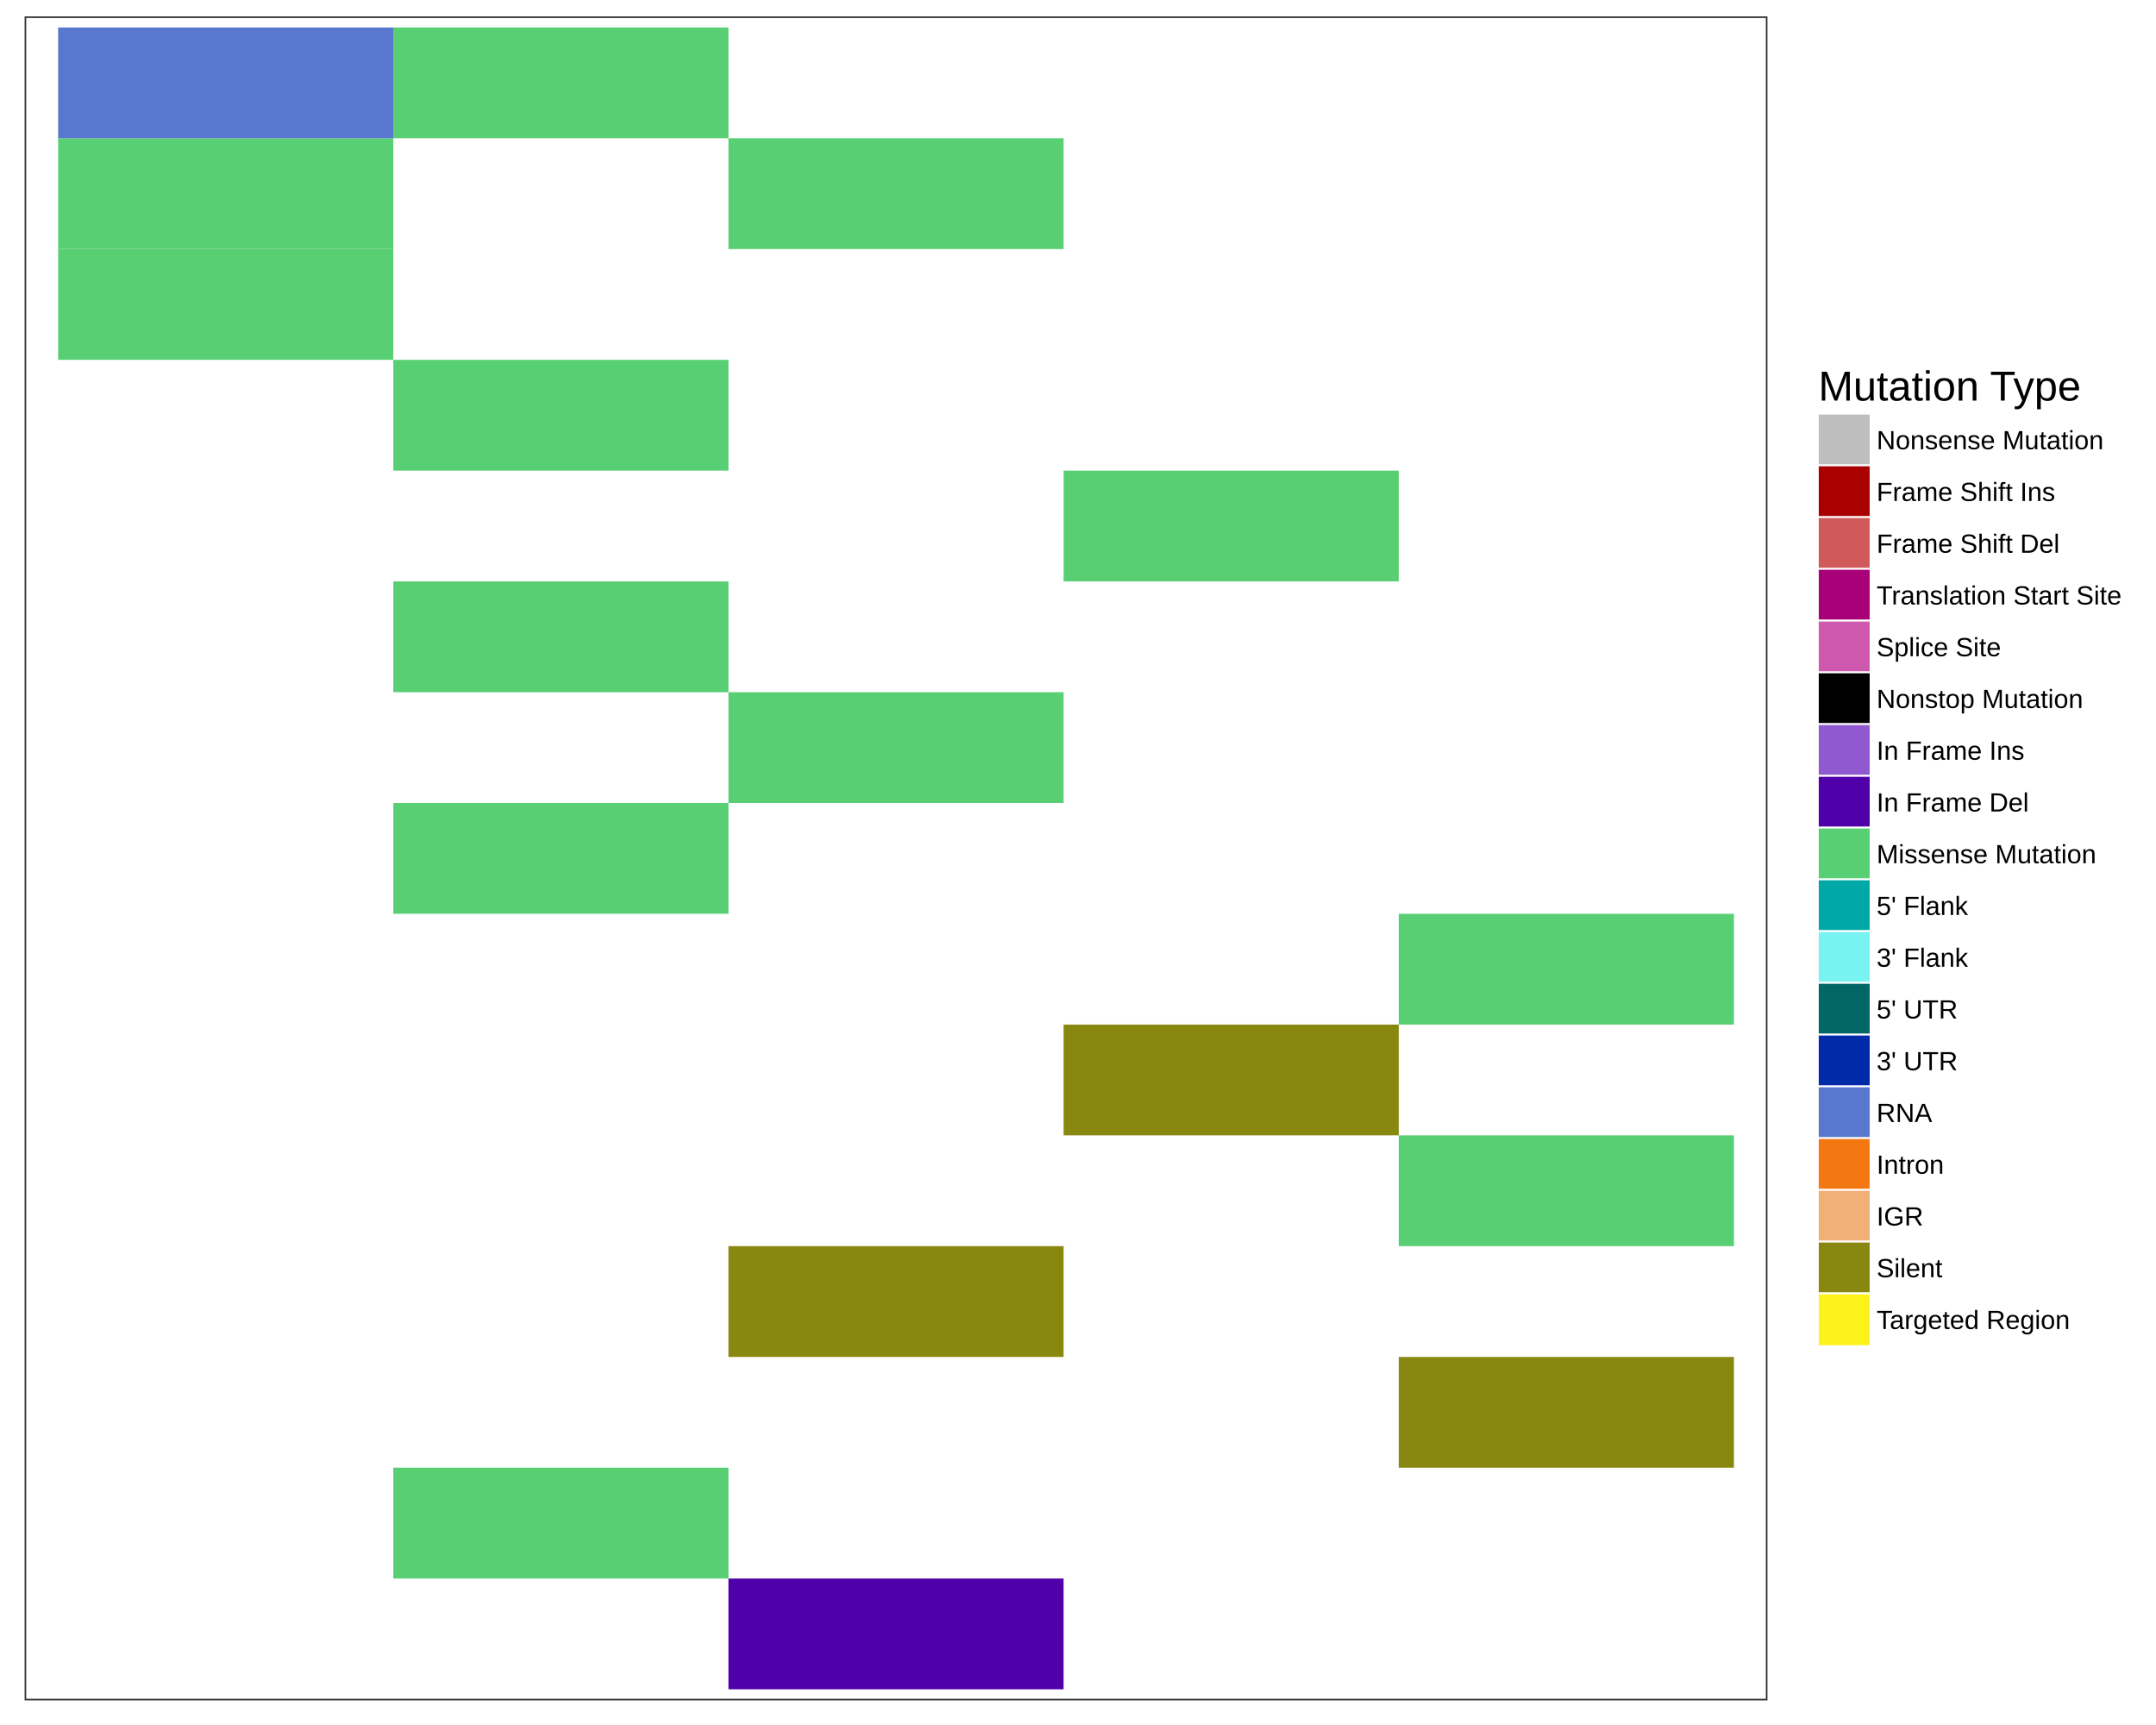
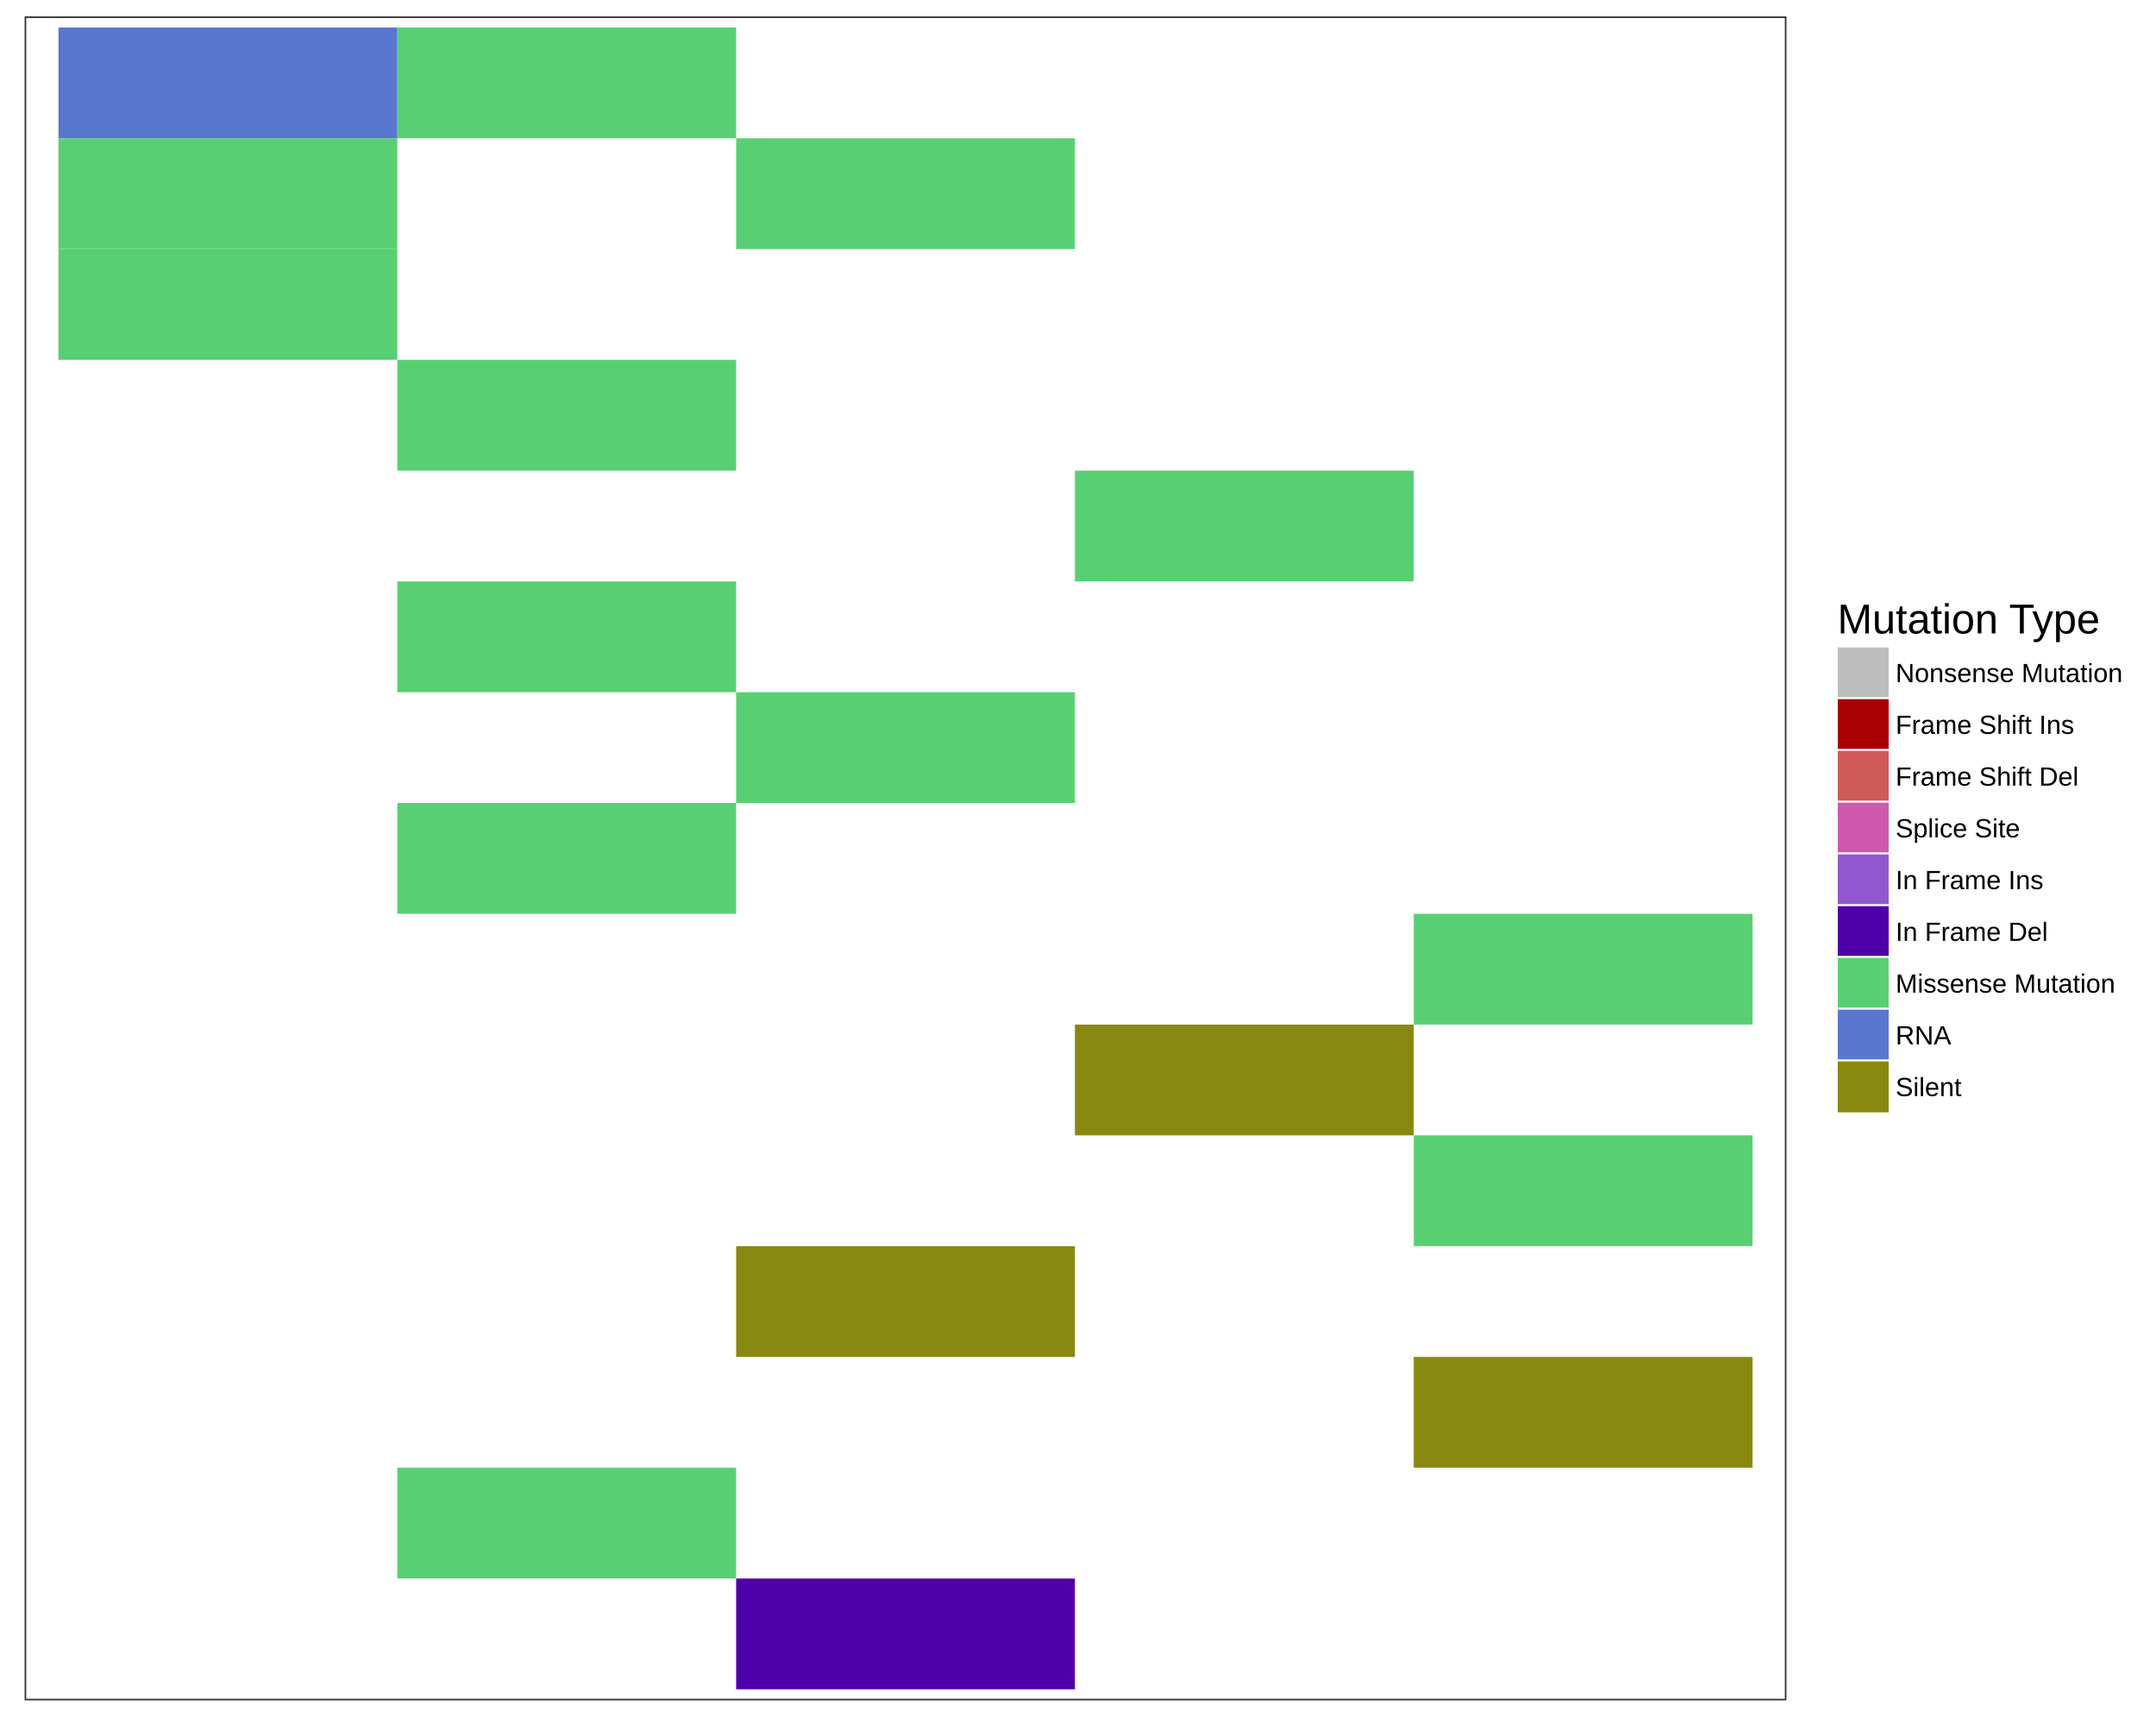
<svg xmlns="http://www.w3.org/2000/svg" viewBox="0 0 720.00 576.00">
  <defs>
    <style type="text/css">
    line, polyline, path, rect, circle {
      fill: none;
      stroke: #000000;
      stroke-linecap: round;
      stroke-linejoin: round;
      stroke-miterlimit: 10.00;
    }
  </style>
  </defs>
  <rect width="100%" height="100%" style="stroke: none; fill: #FFFFFF;" />
  <rect x="0.00" y="0.00" width="720.00" height="576.00" style="stroke-width: 1.07; stroke: #FFFFFF; fill: #FFFFFF;" />
  <defs>
-     <clipPath id="cpOC4yMTkxOHw1OTAuMjM0fDU2Ny43ODF8NS40Nzk0NQ==">
-       <rect x="8.22" y="5.48" width="582.02" height="562.30" />
+     <clipPath id="cpOC4yMTkxOHw1OTYuNTgxfDU2Ny43ODF8NS40Nzk0NQ==">
+       <rect x="8.22" y="5.48" width="588.36" height="562.30" />
    </clipPath>
  </defs>
-   <rect x="8.22" y="5.48" width="582.02" height="562.30" style="stroke-width: 1.07; stroke: #FFFFFF; fill: #FFFFFF;" clip-path="url(#cpOC4yMTkxOHw1OTAuMjM0fDU2Ny43ODF8NS40Nzk0NQ==)" />
-   <rect x="355.19" y="342.12" width="111.93" height="36.99" style="stroke-width: 0.21; stroke: none; stroke-linecap: butt; fill: #888811;" clip-path="url(#cpOC4yMTkxOHw1OTAuMjM0fDU2Ny43ODF8NS40Nzk0NQ==)" />
-   <rect x="355.19" y="157.15" width="111.93" height="36.99" style="stroke-width: 0.21; stroke: none; stroke-linecap: butt; fill: #59CF74;" clip-path="url(#cpOC4yMTkxOHw1OTAuMjM0fDU2Ny43ODF8NS40Nzk0NQ==)" />
-   <rect x="131.34" y="9.18" width="111.93" height="36.99" style="stroke-width: 0.21; stroke: none; stroke-linecap: butt; fill: #59CF74;" clip-path="url(#cpOC4yMTkxOHw1OTAuMjM0fDU2Ny43ODF8NS40Nzk0NQ==)" />
-   <rect x="131.34" y="490.09" width="111.93" height="36.99" style="stroke-width: 0.21; stroke: none; stroke-linecap: butt; fill: #59CF74;" clip-path="url(#cpOC4yMTkxOHw1OTAuMjM0fDU2Ny43ODF8NS40Nzk0NQ==)" />
-   <rect x="131.34" y="268.13" width="111.93" height="36.99" style="stroke-width: 0.21; stroke: none; stroke-linecap: butt; fill: #59CF74;" clip-path="url(#cpOC4yMTkxOHw1OTAuMjM0fDU2Ny43ODF8NS40Nzk0NQ==)" />
-   <rect x="131.34" y="194.15" width="111.93" height="36.99" style="stroke-width: 0.21; stroke: none; stroke-linecap: butt; fill: #59CF74;" clip-path="url(#cpOC4yMTkxOHw1OTAuMjM0fDU2Ny43ODF8NS40Nzk0NQ==)" />
-   <rect x="131.34" y="120.16" width="111.93" height="36.99" style="stroke-width: 0.21; stroke: none; stroke-linecap: butt; fill: #59CF74;" clip-path="url(#cpOC4yMTkxOHw1OTAuMjM0fDU2Ny43ODF8NS40Nzk0NQ==)" />
-   <rect x="467.12" y="453.10" width="111.93" height="36.99" style="stroke-width: 0.21; stroke: none; stroke-linecap: butt; fill: #888811;" clip-path="url(#cpOC4yMTkxOHw1OTAuMjM0fDU2Ny43ODF8NS40Nzk0NQ==)" />
-   <rect x="467.12" y="379.11" width="111.93" height="36.99" style="stroke-width: 0.21; stroke: none; stroke-linecap: butt; fill: #59CF74;" clip-path="url(#cpOC4yMTkxOHw1OTAuMjM0fDU2Ny43ODF8NS40Nzk0NQ==)" />
-   <rect x="467.12" y="305.13" width="111.93" height="36.99" style="stroke-width: 0.21; stroke: none; stroke-linecap: butt; fill: #59CF74;" clip-path="url(#cpOC4yMTkxOHw1OTAuMjM0fDU2Ny43ODF8NS40Nzk0NQ==)" />
-   <rect x="19.41" y="46.17" width="111.93" height="36.99" style="stroke-width: 0.21; stroke: none; stroke-linecap: butt; fill: #59CF74;" clip-path="url(#cpOC4yMTkxOHw1OTAuMjM0fDU2Ny43ODF8NS40Nzk0NQ==)" />
-   <rect x="19.41" y="9.18" width="111.93" height="36.99" style="stroke-width: 0.21; stroke: none; stroke-linecap: butt; fill: #5977CF;" clip-path="url(#cpOC4yMTkxOHw1OTAuMjM0fDU2Ny43ODF8NS40Nzk0NQ==)" />
-   <rect x="19.41" y="83.17" width="111.93" height="36.99" style="stroke-width: 0.21; stroke: none; stroke-linecap: butt; fill: #59CF74;" clip-path="url(#cpOC4yMTkxOHw1OTAuMjM0fDU2Ny43ODF8NS40Nzk0NQ==)" />
-   <rect x="243.26" y="46.17" width="111.93" height="36.99" style="stroke-width: 0.21; stroke: none; stroke-linecap: butt; fill: #59CF74;" clip-path="url(#cpOC4yMTkxOHw1OTAuMjM0fDU2Ny43ODF8NS40Nzk0NQ==)" />
-   <rect x="243.26" y="527.09" width="111.93" height="36.99" style="stroke-width: 0.21; stroke: none; stroke-linecap: butt; fill: #4F00A8;" clip-path="url(#cpOC4yMTkxOHw1OTAuMjM0fDU2Ny43ODF8NS40Nzk0NQ==)" />
-   <rect x="243.26" y="416.11" width="111.93" height="36.99" style="stroke-width: 0.21; stroke: none; stroke-linecap: butt; fill: #888811;" clip-path="url(#cpOC4yMTkxOHw1OTAuMjM0fDU2Ny43ODF8NS40Nzk0NQ==)" />
-   <rect x="243.26" y="231.14" width="111.93" height="36.99" style="stroke-width: 0.21; stroke: none; stroke-linecap: butt; fill: #59CF74;" clip-path="url(#cpOC4yMTkxOHw1OTAuMjM0fDU2Ny43ODF8NS40Nzk0NQ==)" />
-   <rect x="8.22" y="5.48" width="582.02" height="562.30" style="stroke-width: 1.07; stroke: #333333;" clip-path="url(#cpOC4yMTkxOHw1OTAuMjM0fDU2Ny43ODF8NS40Nzk0NQ==)" />
+   <rect x="8.22" y="5.48" width="588.36" height="562.30" style="stroke-width: 1.07; stroke: #FFFFFF; fill: #FFFFFF;" clip-path="url(#cpOC4yMTkxOHw1OTYuNTgxfDU2Ny43ODF8NS40Nzk0NQ==)" />
+   <rect x="358.97" y="342.12" width="113.15" height="36.99" style="stroke-width: 0.21; stroke: none; stroke-linecap: butt; fill: #888811;" clip-path="url(#cpOC4yMTkxOHw1OTYuNTgxfDU2Ny43ODF8NS40Nzk0NQ==)" />
+   <rect x="358.97" y="157.15" width="113.15" height="36.99" style="stroke-width: 0.21; stroke: none; stroke-linecap: butt; fill: #59CF74;" clip-path="url(#cpOC4yMTkxOHw1OTYuNTgxfDU2Ny43ODF8NS40Nzk0NQ==)" />
+   <rect x="132.68" y="9.18" width="113.15" height="36.99" style="stroke-width: 0.21; stroke: none; stroke-linecap: butt; fill: #59CF74;" clip-path="url(#cpOC4yMTkxOHw1OTYuNTgxfDU2Ny43ODF8NS40Nzk0NQ==)" />
+   <rect x="132.68" y="490.09" width="113.15" height="36.99" style="stroke-width: 0.21; stroke: none; stroke-linecap: butt; fill: #59CF74;" clip-path="url(#cpOC4yMTkxOHw1OTYuNTgxfDU2Ny43ODF8NS40Nzk0NQ==)" />
+   <rect x="132.68" y="268.13" width="113.15" height="36.99" style="stroke-width: 0.21; stroke: none; stroke-linecap: butt; fill: #59CF74;" clip-path="url(#cpOC4yMTkxOHw1OTYuNTgxfDU2Ny43ODF8NS40Nzk0NQ==)" />
+   <rect x="132.68" y="194.15" width="113.15" height="36.99" style="stroke-width: 0.21; stroke: none; stroke-linecap: butt; fill: #59CF74;" clip-path="url(#cpOC4yMTkxOHw1OTYuNTgxfDU2Ny43ODF8NS40Nzk0NQ==)" />
+   <rect x="132.68" y="120.16" width="113.15" height="36.99" style="stroke-width: 0.21; stroke: none; stroke-linecap: butt; fill: #59CF74;" clip-path="url(#cpOC4yMTkxOHw1OTYuNTgxfDU2Ny43ODF8NS40Nzk0NQ==)" />
+   <rect x="472.12" y="453.10" width="113.15" height="36.99" style="stroke-width: 0.21; stroke: none; stroke-linecap: butt; fill: #888811;" clip-path="url(#cpOC4yMTkxOHw1OTYuNTgxfDU2Ny43ODF8NS40Nzk0NQ==)" />
+   <rect x="472.12" y="379.11" width="113.15" height="36.99" style="stroke-width: 0.21; stroke: none; stroke-linecap: butt; fill: #59CF74;" clip-path="url(#cpOC4yMTkxOHw1OTYuNTgxfDU2Ny43ODF8NS40Nzk0NQ==)" />
+   <rect x="472.12" y="305.13" width="113.15" height="36.99" style="stroke-width: 0.21; stroke: none; stroke-linecap: butt; fill: #59CF74;" clip-path="url(#cpOC4yMTkxOHw1OTYuNTgxfDU2Ny43ODF8NS40Nzk0NQ==)" />
+   <rect x="19.53" y="46.17" width="113.15" height="36.99" style="stroke-width: 0.21; stroke: none; stroke-linecap: butt; fill: #59CF74;" clip-path="url(#cpOC4yMTkxOHw1OTYuNTgxfDU2Ny43ODF8NS40Nzk0NQ==)" />
+   <rect x="19.53" y="9.18" width="113.15" height="36.99" style="stroke-width: 0.21; stroke: none; stroke-linecap: butt; fill: #5977CF;" clip-path="url(#cpOC4yMTkxOHw1OTYuNTgxfDU2Ny43ODF8NS40Nzk0NQ==)" />
+   <rect x="19.53" y="83.17" width="113.15" height="36.99" style="stroke-width: 0.21; stroke: none; stroke-linecap: butt; fill: #59CF74;" clip-path="url(#cpOC4yMTkxOHw1OTYuNTgxfDU2Ny43ODF8NS40Nzk0NQ==)" />
+   <rect x="245.83" y="46.17" width="113.15" height="36.99" style="stroke-width: 0.21; stroke: none; stroke-linecap: butt; fill: #59CF74;" clip-path="url(#cpOC4yMTkxOHw1OTYuNTgxfDU2Ny43ODF8NS40Nzk0NQ==)" />
+   <rect x="245.83" y="527.09" width="113.15" height="36.99" style="stroke-width: 0.21; stroke: none; stroke-linecap: butt; fill: #4F00A8;" clip-path="url(#cpOC4yMTkxOHw1OTYuNTgxfDU2Ny43ODF8NS40Nzk0NQ==)" />
+   <rect x="245.83" y="416.11" width="113.15" height="36.99" style="stroke-width: 0.21; stroke: none; stroke-linecap: butt; fill: #888811;" clip-path="url(#cpOC4yMTkxOHw1OTYuNTgxfDU2Ny43ODF8NS40Nzk0NQ==)" />
+   <rect x="245.83" y="231.14" width="113.15" height="36.99" style="stroke-width: 0.21; stroke: none; stroke-linecap: butt; fill: #59CF74;" clip-path="url(#cpOC4yMTkxOHw1OTYuNTgxfDU2Ny43ODF8NS40Nzk0NQ==)" />
+   <rect x="8.22" y="5.48" width="588.36" height="562.30" style="stroke-width: 1.07; stroke: #333333;" clip-path="url(#cpOC4yMTkxOHw1OTYuNTgxfDU2Ny43ODF8NS40Nzk0NQ==)" />
  <defs>
    <clipPath id="cpMHw3MjB8NTc2fDA=">
      <rect x="0.00" y="0.00" width="720.00" height="576.00" />
    </clipPath>
  </defs>
-   <rect x="601.57" y="118.27" width="112.95" height="336.72" style="stroke-width: 1.07; stroke: none; fill: #FFFFFF;" clip-path="url(#cpMHw3MjB8NTc2fDA=)" />
+   <rect x="607.92" y="196.03" width="106.60" height="181.20" style="stroke-width: 1.07; stroke: none; fill: #FFFFFF;" clip-path="url(#cpMHw3MjB8NTc2fDA=)" />
  <g clip-path="url(#cpMHw3MjB8NTc2fDA=)">
-     <text x="607.24" y="133.76" style="font-size: 14.00px; font-family: Liberation Sans;" textLength="88.71px" lengthAdjust="spacingAndGlyphs">Mutation Type</text>
+     <text x="613.59" y="211.52" style="font-size: 14.00px; font-family: Liberation Sans;" textLength="88.71px" lengthAdjust="spacingAndGlyphs">Mutation Type</text>
  </g>
-   <rect x="607.24" y="138.28" width="17.28" height="17.28" style="stroke-width: 1.07; stroke: #FFFFFF; fill: #F2F2F2;" clip-path="url(#cpMHw3MjB8NTc2fDA=)" />
-   <rect x="607.38" y="138.42" width="17.00" height="17.00" style="stroke-width: 0.21; stroke: none; stroke-linejoin: miter; fill: #BEBEBE;" clip-path="url(#cpMHw3MjB8NTc2fDA=)" />
-   <rect x="607.24" y="155.56" width="17.28" height="17.28" style="stroke-width: 1.07; stroke: #FFFFFF; fill: #F2F2F2;" clip-path="url(#cpMHw3MjB8NTc2fDA=)" />
-   <rect x="607.38" y="155.70" width="17.00" height="17.00" style="stroke-width: 0.21; stroke: none; stroke-linejoin: miter; fill: #A80100;" clip-path="url(#cpMHw3MjB8NTc2fDA=)" />
-   <rect x="607.24" y="172.84" width="17.28" height="17.28" style="stroke-width: 1.07; stroke: #FFFFFF; fill: #F2F2F2;" clip-path="url(#cpMHw3MjB8NTc2fDA=)" />
-   <rect x="607.38" y="172.98" width="17.00" height="17.00" style="stroke-width: 0.21; stroke: none; stroke-linejoin: miter; fill: #CF5A59;" clip-path="url(#cpMHw3MjB8NTc2fDA=)" />
-   <rect x="607.24" y="190.12" width="17.28" height="17.28" style="stroke-width: 1.07; stroke: #FFFFFF; fill: #F2F2F2;" clip-path="url(#cpMHw3MjB8NTc2fDA=)" />
-   <rect x="607.38" y="190.26" width="17.00" height="17.00" style="stroke-width: 0.21; stroke: none; stroke-linejoin: miter; fill: #A80079;" clip-path="url(#cpMHw3MjB8NTc2fDA=)" />
-   <rect x="607.24" y="207.40" width="17.28" height="17.28" style="stroke-width: 1.07; stroke: #FFFFFF; fill: #F2F2F2;" clip-path="url(#cpMHw3MjB8NTc2fDA=)" />
-   <rect x="607.38" y="207.54" width="17.00" height="17.00" style="stroke-width: 0.21; stroke: none; stroke-linejoin: miter; fill: #CF59AE;" clip-path="url(#cpMHw3MjB8NTc2fDA=)" />
-   <rect x="607.24" y="224.68" width="17.28" height="17.28" style="stroke-width: 1.07; stroke: #FFFFFF; fill: #F2F2F2;" clip-path="url(#cpMHw3MjB8NTc2fDA=)" />
-   <rect x="607.38" y="224.82" width="17.00" height="17.00" style="stroke-width: 0.21; stroke: none; stroke-linejoin: miter; fill: #000000;" clip-path="url(#cpMHw3MjB8NTc2fDA=)" />
-   <rect x="607.24" y="241.96" width="17.28" height="17.28" style="stroke-width: 1.07; stroke: #FFFFFF; fill: #F2F2F2;" clip-path="url(#cpMHw3MjB8NTc2fDA=)" />
-   <rect x="607.38" y="242.10" width="17.00" height="17.00" style="stroke-width: 0.21; stroke: none; stroke-linejoin: miter; fill: #9159CF;" clip-path="url(#cpMHw3MjB8NTc2fDA=)" />
-   <rect x="607.24" y="259.24" width="17.28" height="17.28" style="stroke-width: 1.07; stroke: #FFFFFF; fill: #F2F2F2;" clip-path="url(#cpMHw3MjB8NTc2fDA=)" />
-   <rect x="607.38" y="259.38" width="17.00" height="17.00" style="stroke-width: 0.21; stroke: none; stroke-linejoin: miter; fill: #4F00A8;" clip-path="url(#cpMHw3MjB8NTc2fDA=)" />
-   <rect x="607.24" y="276.52" width="17.28" height="17.28" style="stroke-width: 1.07; stroke: #FFFFFF; fill: #F2F2F2;" clip-path="url(#cpMHw3MjB8NTc2fDA=)" />
-   <rect x="607.38" y="276.66" width="17.00" height="17.00" style="stroke-width: 0.21; stroke: none; stroke-linejoin: miter; fill: #59CF74;" clip-path="url(#cpMHw3MjB8NTc2fDA=)" />
-   <rect x="607.24" y="293.80" width="17.28" height="17.28" style="stroke-width: 1.07; stroke: #FFFFFF; fill: #F2F2F2;" clip-path="url(#cpMHw3MjB8NTc2fDA=)" />
-   <rect x="607.38" y="293.94" width="17.00" height="17.00" style="stroke-width: 0.21; stroke: none; stroke-linejoin: miter; fill: #00A8A8;" clip-path="url(#cpMHw3MjB8NTc2fDA=)" />
-   <rect x="607.24" y="311.08" width="17.28" height="17.28" style="stroke-width: 1.07; stroke: #FFFFFF; fill: #F2F2F2;" clip-path="url(#cpMHw3MjB8NTc2fDA=)" />
-   <rect x="607.38" y="311.22" width="17.00" height="17.00" style="stroke-width: 0.21; stroke: none; stroke-linejoin: miter; fill: #79F2F2;" clip-path="url(#cpMHw3MjB8NTc2fDA=)" />
-   <rect x="607.24" y="328.36" width="17.28" height="17.28" style="stroke-width: 1.07; stroke: #FFFFFF; fill: #F2F2F2;" clip-path="url(#cpMHw3MjB8NTc2fDA=)" />
-   <rect x="607.38" y="328.50" width="17.00" height="17.00" style="stroke-width: 0.21; stroke: none; stroke-linejoin: miter; fill: #006666;" clip-path="url(#cpMHw3MjB8NTc2fDA=)" />
-   <rect x="607.24" y="345.64" width="17.28" height="17.28" style="stroke-width: 1.07; stroke: #FFFFFF; fill: #F2F2F2;" clip-path="url(#cpMHw3MjB8NTc2fDA=)" />
-   <rect x="607.38" y="345.78" width="17.00" height="17.00" style="stroke-width: 0.21; stroke: none; stroke-linejoin: miter; fill: #002AA8;" clip-path="url(#cpMHw3MjB8NTc2fDA=)" />
-   <rect x="607.24" y="362.92" width="17.28" height="17.28" style="stroke-width: 1.07; stroke: #FFFFFF; fill: #F2F2F2;" clip-path="url(#cpMHw3MjB8NTc2fDA=)" />
-   <rect x="607.38" y="363.06" width="17.00" height="17.00" style="stroke-width: 0.21; stroke: none; stroke-linejoin: miter; fill: #5977CF;" clip-path="url(#cpMHw3MjB8NTc2fDA=)" />
-   <rect x="607.24" y="380.20" width="17.28" height="17.28" style="stroke-width: 1.07; stroke: #FFFFFF; fill: #F2F2F2;" clip-path="url(#cpMHw3MjB8NTc2fDA=)" />
-   <rect x="607.38" y="380.34" width="17.00" height="17.00" style="stroke-width: 0.21; stroke: none; stroke-linejoin: miter; fill: #F37812;" clip-path="url(#cpMHw3MjB8NTc2fDA=)" />
-   <rect x="607.24" y="397.48" width="17.28" height="17.28" style="stroke-width: 1.07; stroke: #FFFFFF; fill: #F2F2F2;" clip-path="url(#cpMHw3MjB8NTc2fDA=)" />
-   <rect x="607.38" y="397.62" width="17.00" height="17.00" style="stroke-width: 0.21; stroke: none; stroke-linejoin: miter; fill: #F2B079;" clip-path="url(#cpMHw3MjB8NTc2fDA=)" />
-   <rect x="607.24" y="414.76" width="17.28" height="17.28" style="stroke-width: 1.07; stroke: #FFFFFF; fill: #F2F2F2;" clip-path="url(#cpMHw3MjB8NTc2fDA=)" />
-   <rect x="607.38" y="414.90" width="17.00" height="17.00" style="stroke-width: 0.21; stroke: none; stroke-linejoin: miter; fill: #888811;" clip-path="url(#cpMHw3MjB8NTc2fDA=)" />
-   <rect x="607.24" y="432.04" width="17.28" height="17.28" style="stroke-width: 1.07; stroke: #FFFFFF; fill: #F2F2F2;" clip-path="url(#cpMHw3MjB8NTc2fDA=)" />
-   <rect x="607.38" y="432.18" width="17.00" height="17.00" style="stroke-width: 0.21; stroke: none; stroke-linejoin: miter; fill: #FDF31C;" clip-path="url(#cpMHw3MjB8NTc2fDA=)" />
+   <rect x="613.59" y="216.04" width="17.28" height="17.28" style="stroke-width: 1.07; stroke: #FFFFFF; fill: #F2F2F2;" clip-path="url(#cpMHw3MjB8NTc2fDA=)" />
+   <rect x="613.73" y="216.18" width="17.00" height="17.00" style="stroke-width: 0.21; stroke: none; stroke-linejoin: miter; fill: #BEBEBE;" clip-path="url(#cpMHw3MjB8NTc2fDA=)" />
+   <rect x="613.59" y="233.32" width="17.28" height="17.28" style="stroke-width: 1.07; stroke: #FFFFFF; fill: #F2F2F2;" clip-path="url(#cpMHw3MjB8NTc2fDA=)" />
+   <rect x="613.73" y="233.46" width="17.00" height="17.00" style="stroke-width: 0.21; stroke: none; stroke-linejoin: miter; fill: #A80100;" clip-path="url(#cpMHw3MjB8NTc2fDA=)" />
+   <rect x="613.59" y="250.60" width="17.28" height="17.28" style="stroke-width: 1.07; stroke: #FFFFFF; fill: #F2F2F2;" clip-path="url(#cpMHw3MjB8NTc2fDA=)" />
+   <rect x="613.73" y="250.74" width="17.00" height="17.00" style="stroke-width: 0.21; stroke: none; stroke-linejoin: miter; fill: #CF5A59;" clip-path="url(#cpMHw3MjB8NTc2fDA=)" />
+   <rect x="613.59" y="267.88" width="17.28" height="17.28" style="stroke-width: 1.07; stroke: #FFFFFF; fill: #F2F2F2;" clip-path="url(#cpMHw3MjB8NTc2fDA=)" />
+   <rect x="613.73" y="268.02" width="17.00" height="17.00" style="stroke-width: 0.21; stroke: none; stroke-linejoin: miter; fill: #CF59AE;" clip-path="url(#cpMHw3MjB8NTc2fDA=)" />
+   <rect x="613.59" y="285.16" width="17.28" height="17.28" style="stroke-width: 1.07; stroke: #FFFFFF; fill: #F2F2F2;" clip-path="url(#cpMHw3MjB8NTc2fDA=)" />
+   <rect x="613.73" y="285.30" width="17.00" height="17.00" style="stroke-width: 0.21; stroke: none; stroke-linejoin: miter; fill: #9159CF;" clip-path="url(#cpMHw3MjB8NTc2fDA=)" />
+   <rect x="613.59" y="302.44" width="17.28" height="17.28" style="stroke-width: 1.07; stroke: #FFFFFF; fill: #F2F2F2;" clip-path="url(#cpMHw3MjB8NTc2fDA=)" />
+   <rect x="613.73" y="302.58" width="17.00" height="17.00" style="stroke-width: 0.21; stroke: none; stroke-linejoin: miter; fill: #4F00A8;" clip-path="url(#cpMHw3MjB8NTc2fDA=)" />
+   <rect x="613.59" y="319.72" width="17.28" height="17.28" style="stroke-width: 1.07; stroke: #FFFFFF; fill: #F2F2F2;" clip-path="url(#cpMHw3MjB8NTc2fDA=)" />
+   <rect x="613.73" y="319.86" width="17.00" height="17.00" style="stroke-width: 0.21; stroke: none; stroke-linejoin: miter; fill: #59CF74;" clip-path="url(#cpMHw3MjB8NTc2fDA=)" />
+   <rect x="613.59" y="337.00" width="17.28" height="17.28" style="stroke-width: 1.07; stroke: #FFFFFF; fill: #F2F2F2;" clip-path="url(#cpMHw3MjB8NTc2fDA=)" />
+   <rect x="613.73" y="337.14" width="17.00" height="17.00" style="stroke-width: 0.21; stroke: none; stroke-linejoin: miter; fill: #5977CF;" clip-path="url(#cpMHw3MjB8NTc2fDA=)" />
+   <rect x="613.59" y="354.28" width="17.28" height="17.28" style="stroke-width: 1.07; stroke: #FFFFFF; fill: #F2F2F2;" clip-path="url(#cpMHw3MjB8NTc2fDA=)" />
+   <rect x="613.73" y="354.42" width="17.00" height="17.00" style="stroke-width: 0.21; stroke: none; stroke-linejoin: miter; fill: #888811;" clip-path="url(#cpMHw3MjB8NTc2fDA=)" />
  <g clip-path="url(#cpMHw3MjB8NTc2fDA=)">
-     <text x="626.68" y="150.01" style="font-size: 8.80px; font-family: Liberation Sans;" textLength="77.55px" lengthAdjust="spacingAndGlyphs">Nonsense Mutation</text>
+     <text x="633.03" y="227.77" style="font-size: 8.80px; font-family: Liberation Sans;" textLength="77.55px" lengthAdjust="spacingAndGlyphs">Nonsense Mutation</text>
  </g>
  <g clip-path="url(#cpMHw3MjB8NTc2fDA=)">
-     <text x="626.68" y="167.29" style="font-size: 8.80px; font-family: Liberation Sans;" textLength="61.02px" lengthAdjust="spacingAndGlyphs">Frame Shift Ins</text>
+     <text x="633.03" y="245.05" style="font-size: 8.80px; font-family: Liberation Sans;" textLength="61.02px" lengthAdjust="spacingAndGlyphs">Frame Shift Ins</text>
  </g>
  <g clip-path="url(#cpMHw3MjB8NTc2fDA=)">
-     <text x="626.68" y="184.57" style="font-size: 8.80px; font-family: Liberation Sans;" textLength="62.52px" lengthAdjust="spacingAndGlyphs">Frame Shift Del</text>
+     <text x="633.03" y="262.33" style="font-size: 8.80px; font-family: Liberation Sans;" textLength="62.52px" lengthAdjust="spacingAndGlyphs">Frame Shift Del</text>
  </g>
  <g clip-path="url(#cpMHw3MjB8NTc2fDA=)">
-     <text x="626.68" y="201.85" style="font-size: 8.80px; font-family: Liberation Sans;" textLength="84.04px" lengthAdjust="spacingAndGlyphs">Translation Start Site</text>
+     <text x="633.03" y="279.61" style="font-size: 8.80px; font-family: Liberation Sans;" textLength="42.52px" lengthAdjust="spacingAndGlyphs">Splice Site</text>
  </g>
  <g clip-path="url(#cpMHw3MjB8NTc2fDA=)">
-     <text x="626.68" y="219.13" style="font-size: 8.80px; font-family: Liberation Sans;" textLength="42.52px" lengthAdjust="spacingAndGlyphs">Splice Site</text>
+     <text x="633.03" y="296.89" style="font-size: 8.80px; font-family: Liberation Sans;" textLength="50.52px" lengthAdjust="spacingAndGlyphs">In Frame Ins</text>
  </g>
  <g clip-path="url(#cpMHw3MjB8NTc2fDA=)">
-     <text x="626.68" y="236.41" style="font-size: 8.80px; font-family: Liberation Sans;" textLength="70.54px" lengthAdjust="spacingAndGlyphs">Nonstop Mutation</text>
+     <text x="633.03" y="314.17" style="font-size: 8.80px; font-family: Liberation Sans;" textLength="52.01px" lengthAdjust="spacingAndGlyphs">In Frame Del</text>
  </g>
  <g clip-path="url(#cpMHw3MjB8NTc2fDA=)">
-     <text x="626.68" y="253.69" style="font-size: 8.80px; font-family: Liberation Sans;" textLength="50.52px" lengthAdjust="spacingAndGlyphs">In Frame Ins</text>
+     <text x="633.03" y="331.45" style="font-size: 8.80px; font-family: Liberation Sans;" textLength="75.03px" lengthAdjust="spacingAndGlyphs">Missense Mutation</text>
  </g>
  <g clip-path="url(#cpMHw3MjB8NTc2fDA=)">
-     <text x="626.68" y="270.97" style="font-size: 8.80px; font-family: Liberation Sans;" textLength="52.01px" lengthAdjust="spacingAndGlyphs">In Frame Del</text>
+     <text x="633.03" y="348.73" style="font-size: 8.80px; font-family: Liberation Sans;" textLength="19.00px" lengthAdjust="spacingAndGlyphs">RNA</text>
  </g>
  <g clip-path="url(#cpMHw3MjB8NTc2fDA=)">
-     <text x="626.68" y="288.25" style="font-size: 8.80px; font-family: Liberation Sans;" textLength="75.03px" lengthAdjust="spacingAndGlyphs">Missense Mutation</text>
-   </g>
-   <g clip-path="url(#cpMHw3MjB8NTc2fDA=)">
-     <text x="626.68" y="305.53" style="font-size: 8.80px; font-family: Liberation Sans;" textLength="31.23px" lengthAdjust="spacingAndGlyphs">5' Flank</text>
-   </g>
-   <g clip-path="url(#cpMHw3MjB8NTc2fDA=)">
-     <text x="626.68" y="322.81" style="font-size: 8.80px; font-family: Liberation Sans;" textLength="31.23px" lengthAdjust="spacingAndGlyphs">3' Flank</text>
-   </g>
-   <g clip-path="url(#cpMHw3MjB8NTc2fDA=)">
-     <text x="626.68" y="340.09" style="font-size: 8.80px; font-family: Liberation Sans;" textLength="27.72px" lengthAdjust="spacingAndGlyphs">5' UTR</text>
-   </g>
-   <g clip-path="url(#cpMHw3MjB8NTc2fDA=)">
-     <text x="626.68" y="357.37" style="font-size: 8.80px; font-family: Liberation Sans;" textLength="27.72px" lengthAdjust="spacingAndGlyphs">3' UTR</text>
-   </g>
-   <g clip-path="url(#cpMHw3MjB8NTc2fDA=)">
-     <text x="626.68" y="374.65" style="font-size: 8.80px; font-family: Liberation Sans;" textLength="19.00px" lengthAdjust="spacingAndGlyphs">RNA</text>
-   </g>
-   <g clip-path="url(#cpMHw3MjB8NTc2fDA=)">
-     <text x="626.68" y="391.93" style="font-size: 8.80px; font-family: Liberation Sans;" textLength="23.01px" lengthAdjust="spacingAndGlyphs">Intron</text>
-   </g>
-   <g clip-path="url(#cpMHw3MjB8NTc2fDA=)">
-     <text x="626.68" y="409.21" style="font-size: 8.80px; font-family: Liberation Sans;" textLength="16.00px" lengthAdjust="spacingAndGlyphs">IGR</text>
-   </g>
-   <g clip-path="url(#cpMHw3MjB8NTc2fDA=)">
-     <text x="626.68" y="426.49" style="font-size: 8.80px; font-family: Liberation Sans;" textLength="22.51px" lengthAdjust="spacingAndGlyphs">Silent</text>
-   </g>
-   <g clip-path="url(#cpMHw3MjB8NTc2fDA=)">
-     <text x="626.68" y="443.77" style="font-size: 8.80px; font-family: Liberation Sans;" textLength="67.04px" lengthAdjust="spacingAndGlyphs">Targeted Region</text>
+     <text x="633.03" y="366.01" style="font-size: 8.80px; font-family: Liberation Sans;" textLength="22.51px" lengthAdjust="spacingAndGlyphs">Silent</text>
  </g>
</svg>
